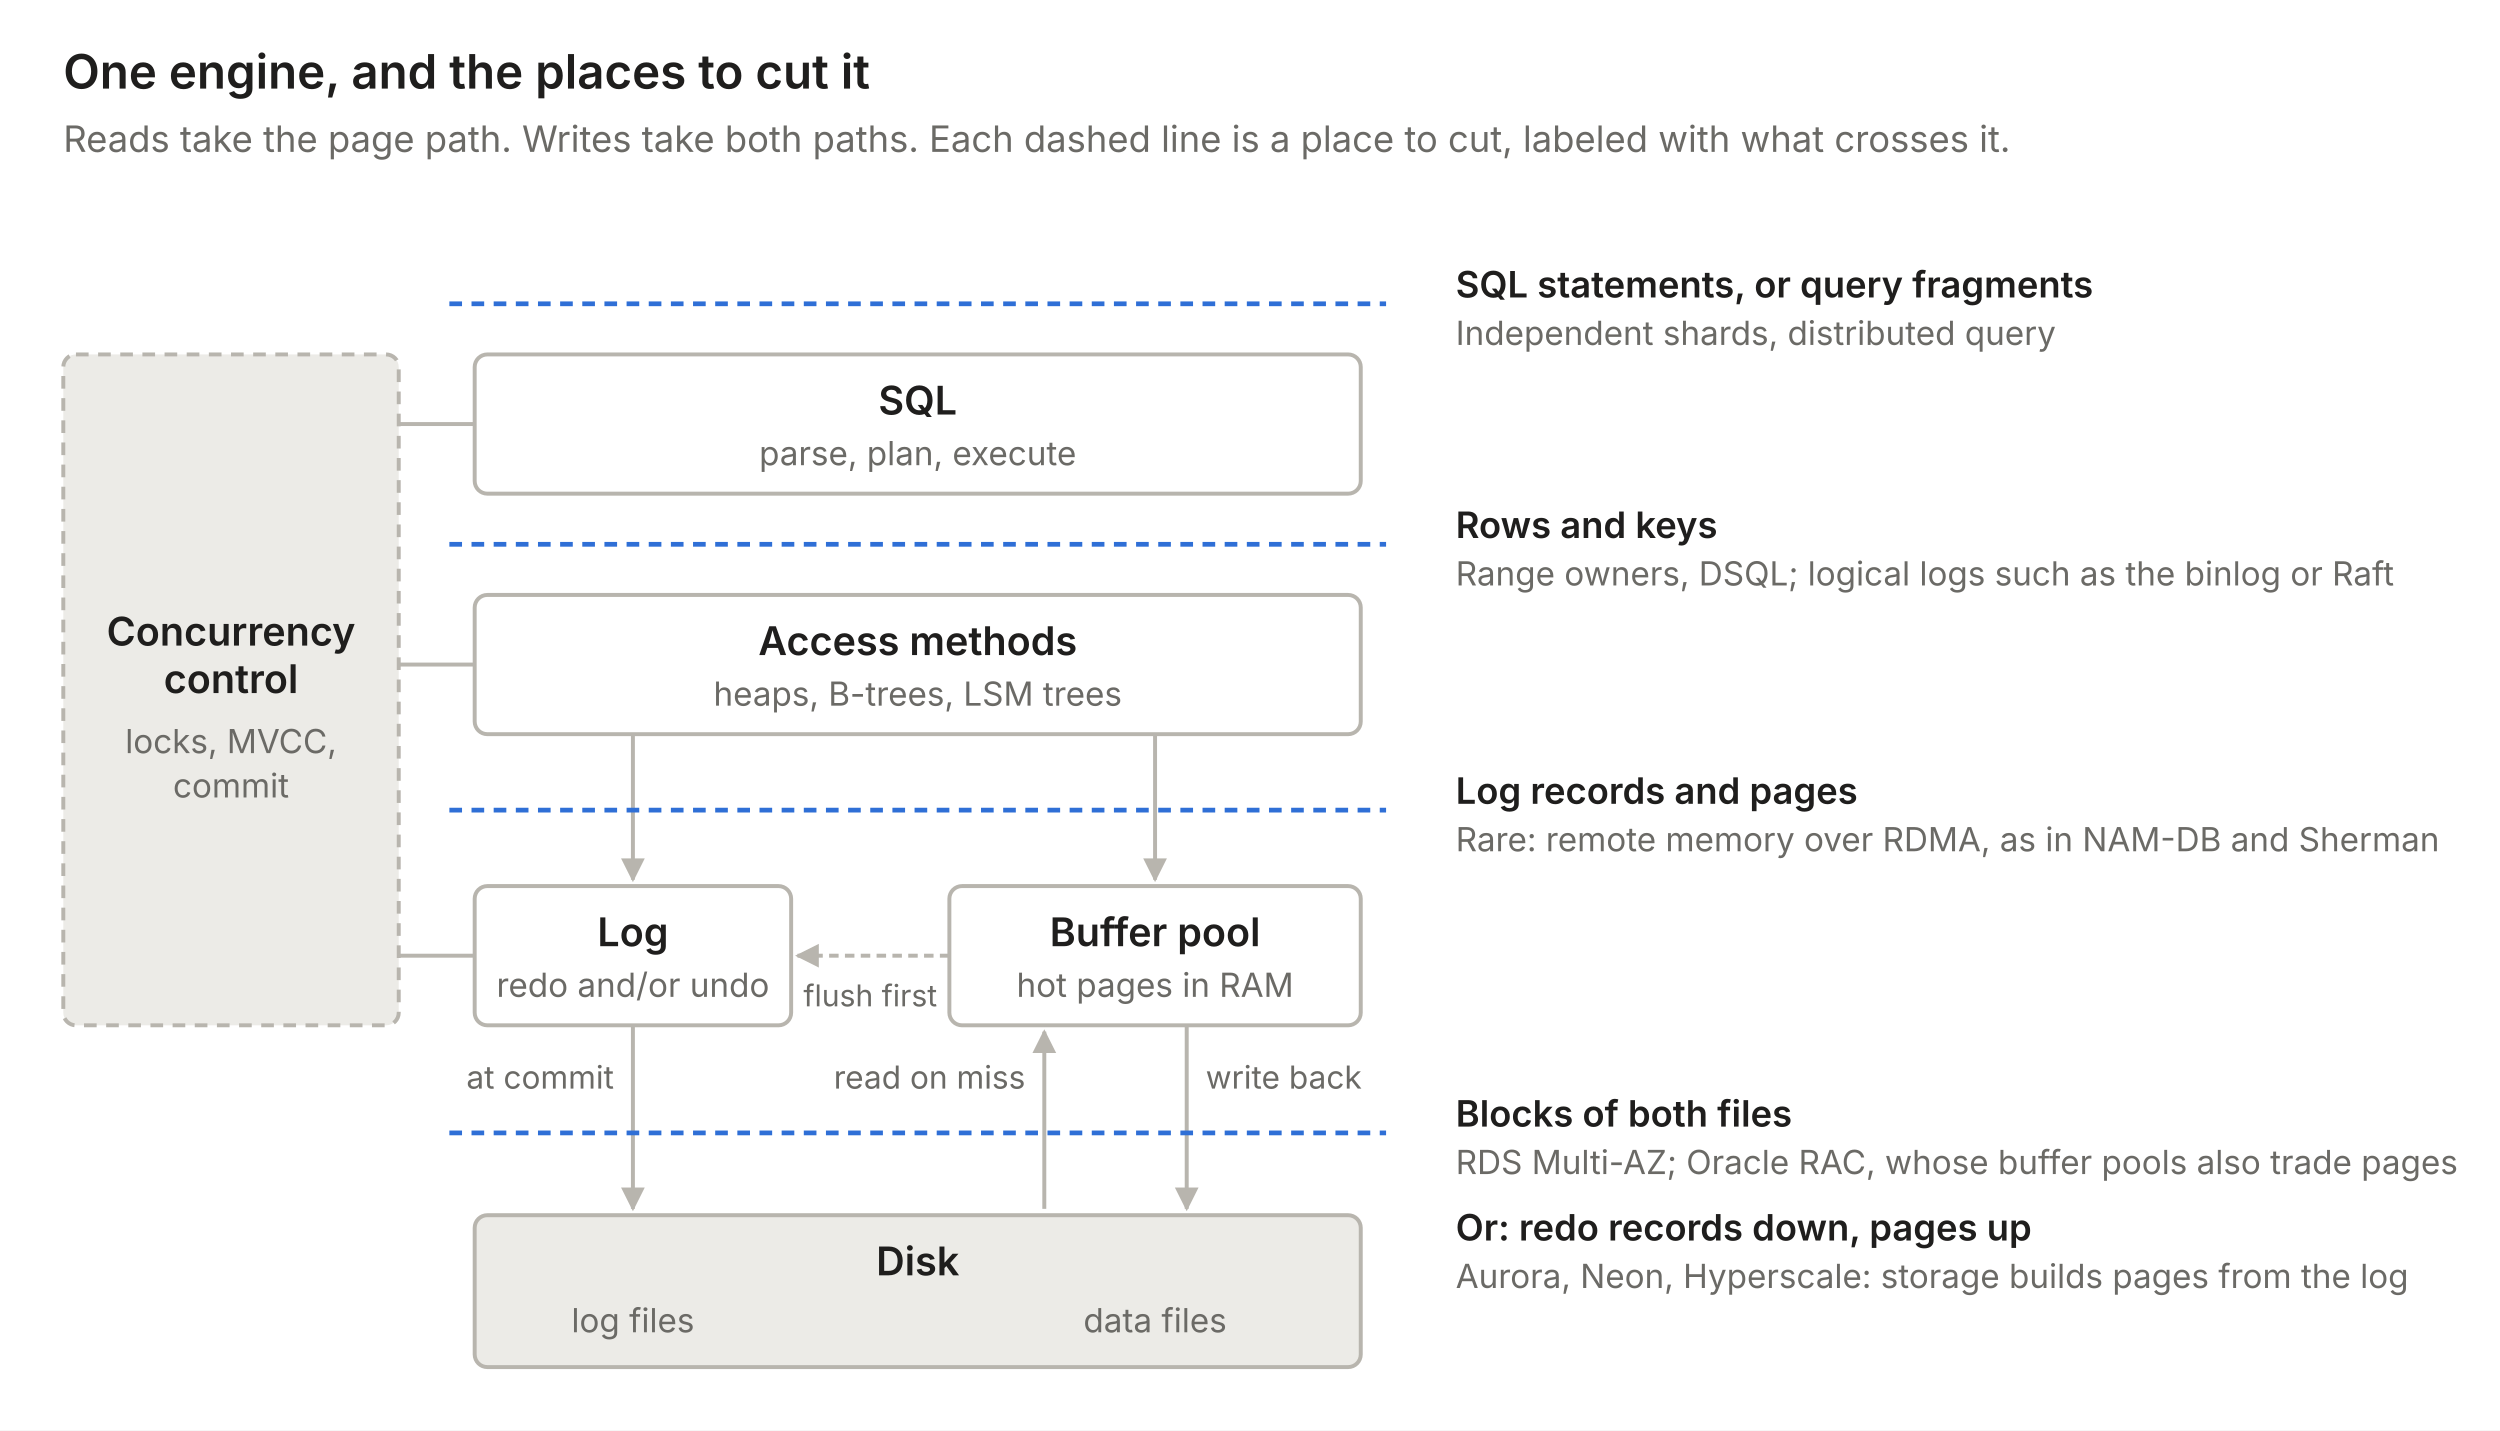
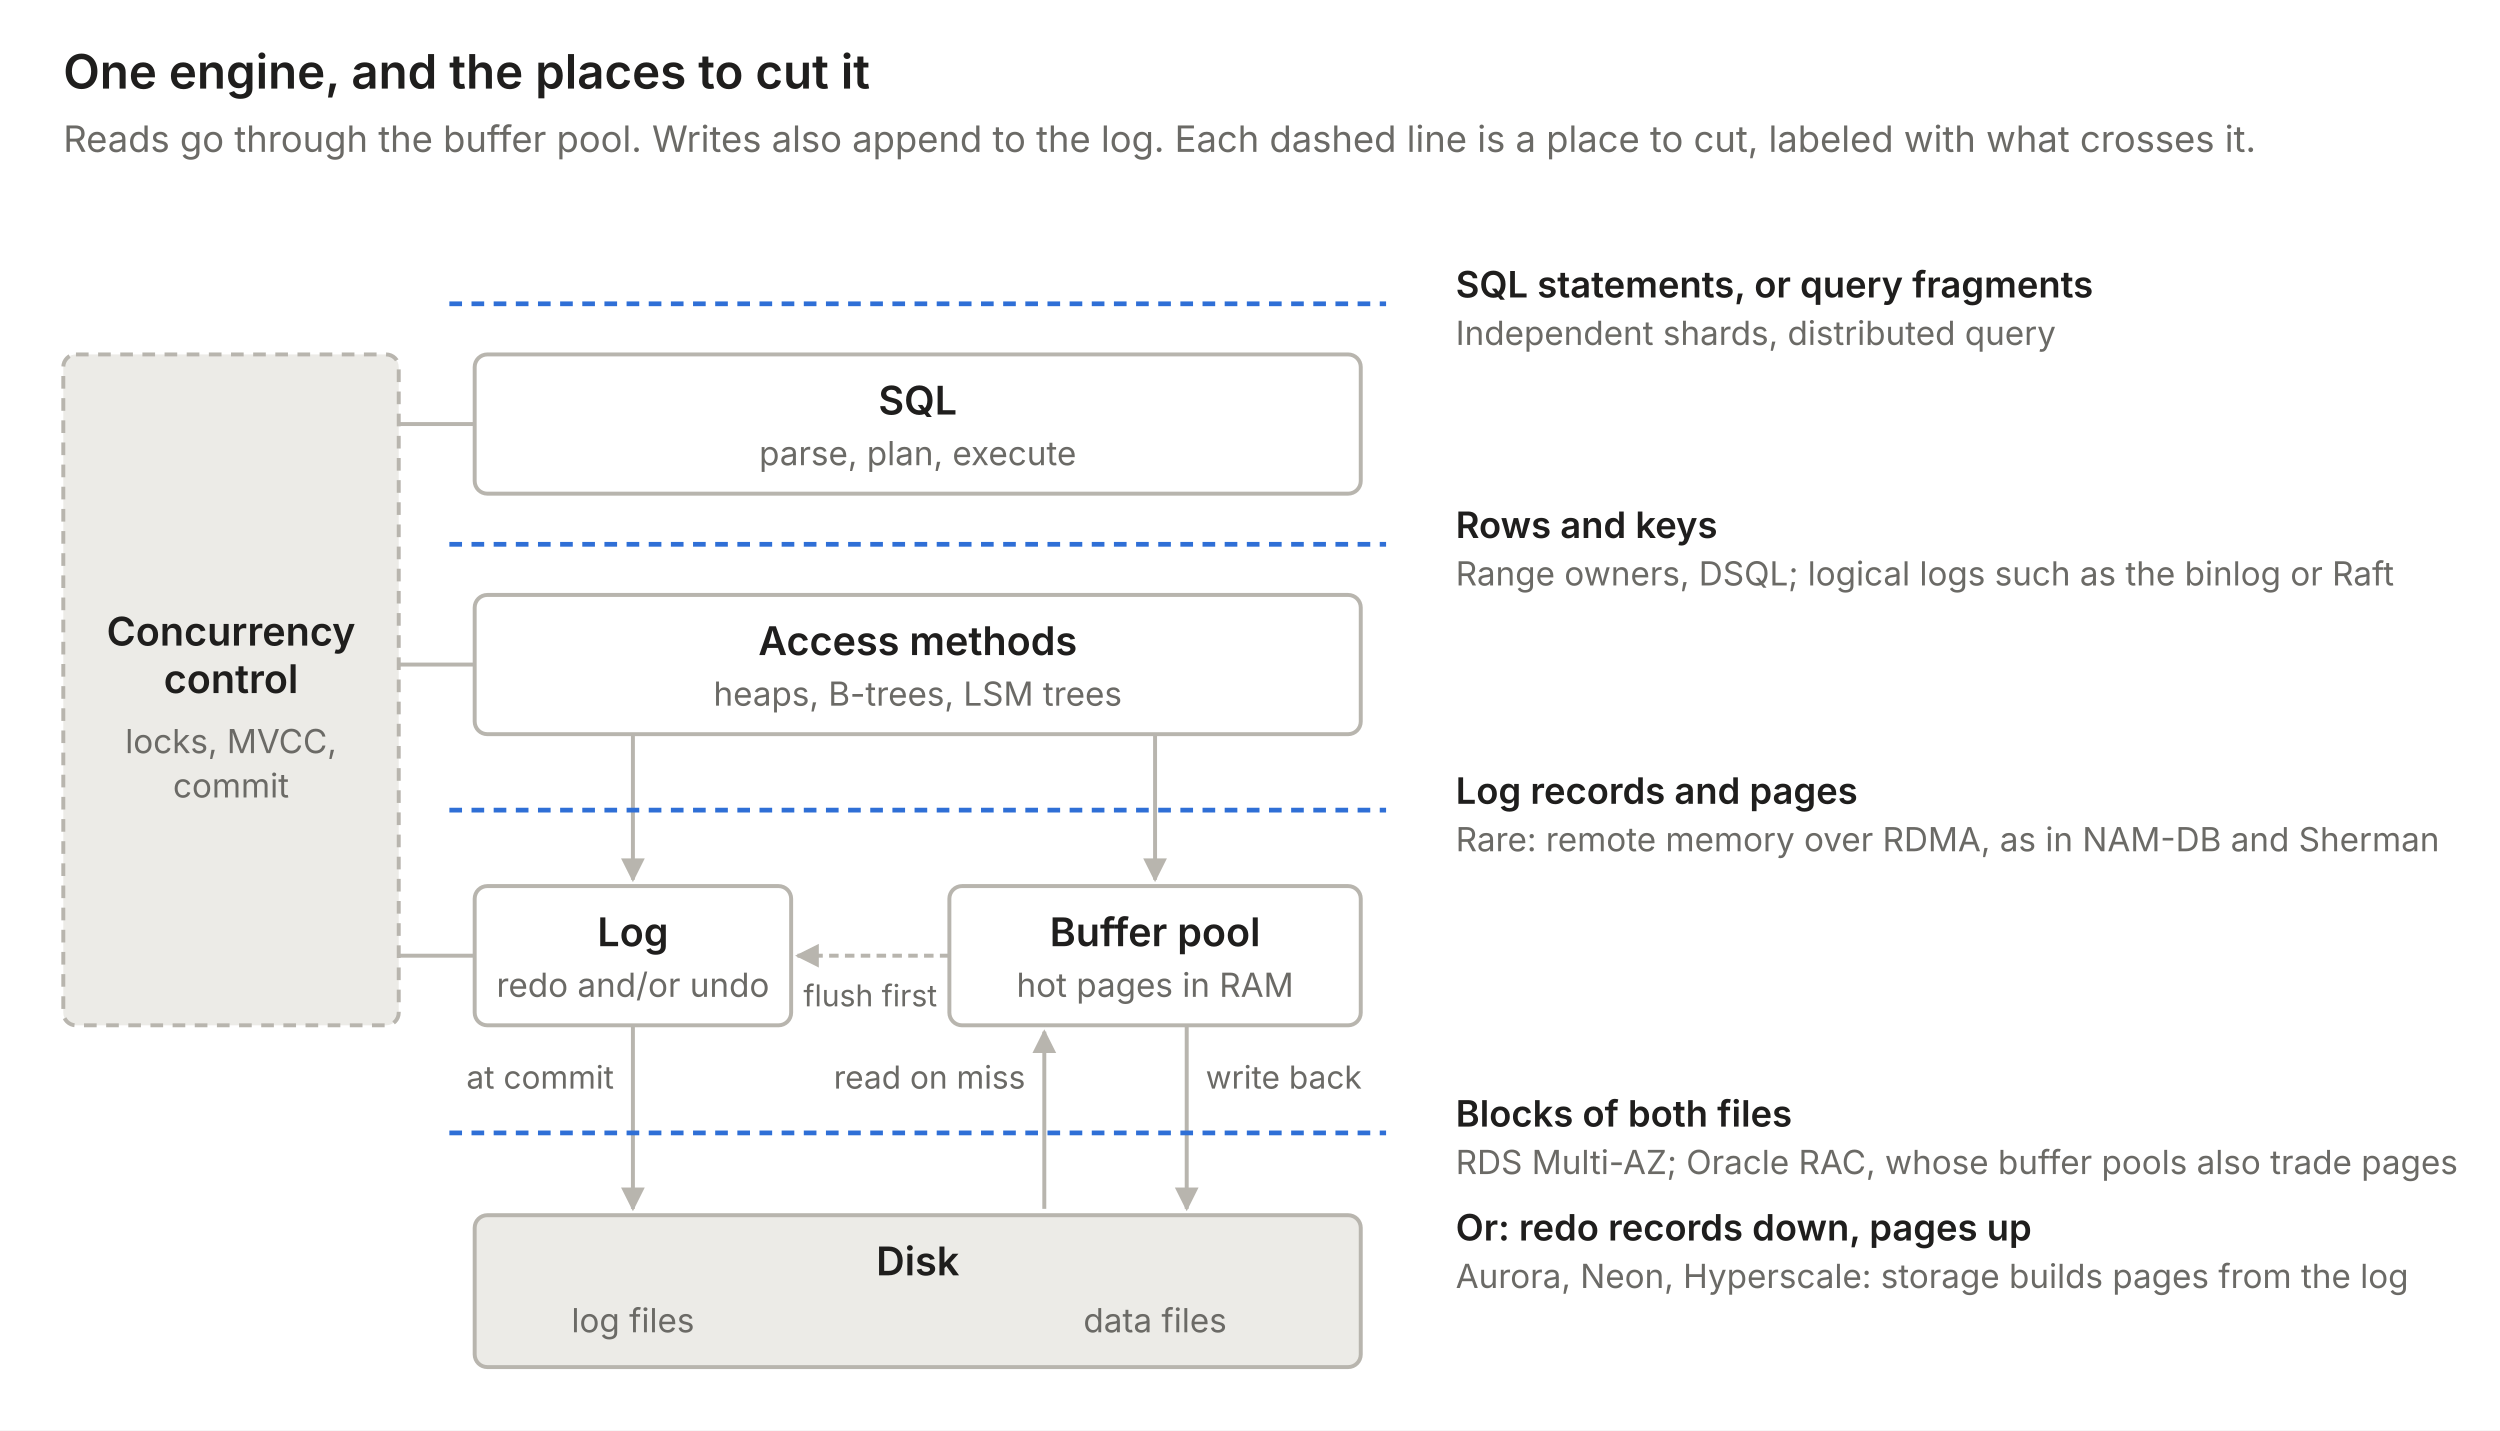
<svg xmlns="http://www.w3.org/2000/svg" width="790" height="452" font-family="Inter, 'Helvetica Neue', Arial, sans-serif" viewBox="0 0 790 452" role="img" aria-label="A database engine: SQL over access methods, which feed two side-by-side paths to disk: the log, holding redo and/or undo records, is flushed to log files at commit, and the buffer pool reads and writes data files. Concurrency control sits beside them and touches SQL, the access methods, and the log. Dashed lines mark the places to cut and what crosses each." font-size="13">
  <rect width="100%" height="100%" fill="#ffffff" />
  <defs>
    <marker id="es-arrow" viewBox="0 0 10 10" refX="9" refY="5" markerWidth="6" markerHeight="6" orient="auto-start-reverse">
      <path d="M0 0L10 5L0 10z" fill="#b8b5ae" />
    </marker>
  </defs>
  <text x="20" y="28" text-anchor="start" font-size="15" font-weight="600" fill="#1f1e1d">One engine, and the places to cut it</text>
-   <text x="20" y="48" text-anchor="start" font-size="11.5" font-weight="400" fill="#6b6a66">Reads take the page path. Writes take both paths. Each dashed line is a place to cut, labeled with what crosses it.</text>
+   <text x="20" y="48" text-anchor="start" font-size="11.5" font-weight="400" fill="#6b6a66">Reads go through the buffer pool. Writes also append to the log. Each dashed line is a place to cut, labeled with what crosses it.</text>
  <rect x="150" y="112" width="280" height="44" rx="4" fill="#ffffff" stroke="#b8b5ae" stroke-width="1.25" />
  <text x="290.0" y="131" text-anchor="middle" font-size="12.5" font-weight="600" fill="#1f1e1d">SQL</text>
  <text x="290.0" y="147" text-anchor="middle" font-size="10.5" font-weight="400" fill="#6b6a66">parse, plan, execute</text>
  <rect x="150" y="188" width="280" height="44" rx="4" fill="#ffffff" stroke="#b8b5ae" stroke-width="1.25" />
  <text x="290.0" y="207" text-anchor="middle" font-size="12.5" font-weight="600" fill="#1f1e1d">Access methods</text>
  <text x="290.0" y="223" text-anchor="middle" font-size="10.5" font-weight="400" fill="#6b6a66">heaps, B-trees, LSM trees</text>
  <rect x="150" y="280" width="100" height="44" rx="4" fill="#ffffff" stroke="#b8b5ae" stroke-width="1.25" />
  <text x="200.0" y="299" text-anchor="middle" font-size="12.5" font-weight="600" fill="#1f1e1d">Log</text>
  <text x="200.0" y="315" text-anchor="middle" font-size="10.5" font-weight="400" fill="#6b6a66">redo and/or undo</text>
  <rect x="300" y="280" width="130" height="44" rx="4" fill="#ffffff" stroke="#b8b5ae" stroke-width="1.25" />
  <text x="365.0" y="299" text-anchor="middle" font-size="12.5" font-weight="600" fill="#1f1e1d">Buffer pool</text>
  <text x="365.0" y="315" text-anchor="middle" font-size="10.5" font-weight="400" fill="#6b6a66">hot pages in RAM</text>
  <rect x="150" y="384" width="280" height="48" rx="4" fill="#ecebe7" stroke="#b8b5ae" stroke-width="1.25" />
  <text x="290" y="403" text-anchor="middle" font-size="12.5" font-weight="600" fill="#1f1e1d">Disk</text>
  <text x="200" y="421" text-anchor="middle" font-size="10.5" font-weight="400" fill="#6b6a66">log files</text>
  <text x="365" y="421" text-anchor="middle" font-size="10.5" font-weight="400" fill="#6b6a66">data files</text>
  <line x1="200" y1="232" x2="200" y2="278" stroke="#b8b5ae" stroke-width="1.25" marker-end="url(#es-arrow)" />
  <line x1="365" y1="232" x2="365" y2="278" stroke="#b8b5ae" stroke-width="1.25" marker-end="url(#es-arrow)" />
  <line x1="300" y1="302" x2="252" y2="302" stroke="#b8b5ae" stroke-width="1.25" marker-end="url(#es-arrow)" stroke-dasharray="3 2" />
  <text x="275" y="318" text-anchor="middle" font-size="9.5" font-weight="400" fill="#6b6a66">flush first</text>
  <line x1="200" y1="324" x2="200" y2="382" stroke="#b8b5ae" stroke-width="1.25" marker-end="url(#es-arrow)" />
  <text x="194" y="344" text-anchor="end" font-size="10" font-weight="400" fill="#6b6a66">at commit</text>
  <line x1="330" y1="382" x2="330" y2="326" stroke="#b8b5ae" stroke-width="1.25" marker-end="url(#es-arrow)" />
  <text x="324" y="344" text-anchor="end" font-size="10" font-weight="400" fill="#6b6a66">read on miss</text>
  <line x1="375" y1="324" x2="375" y2="382" stroke="#b8b5ae" stroke-width="1.25" marker-end="url(#es-arrow)" />
  <text x="381" y="344" text-anchor="start" font-size="10" font-weight="400" fill="#6b6a66">write back</text>
  <rect x="20" y="112" width="106" height="212" rx="4" fill="#ecebe7" stroke="#b8b5ae" stroke-width="1.25" stroke-dasharray="4 3" />
  <text x="73" y="204" text-anchor="middle" font-size="12.5" font-weight="600" fill="#1f1e1d">Concurrency</text>
  <text x="73" y="219" text-anchor="middle" font-size="12.5" font-weight="600" fill="#1f1e1d">control</text>
  <text x="73" y="238" text-anchor="middle" font-size="10.5" font-weight="400" fill="#6b6a66">locks, MVCC,</text>
  <text x="73" y="252" text-anchor="middle" font-size="10.5" font-weight="400" fill="#6b6a66">commit</text>
  <line x1="126" y1="134" x2="150" y2="134" stroke="#b8b5ae" stroke-width="1.25" />
  <line x1="126" y1="210" x2="150" y2="210" stroke="#b8b5ae" stroke-width="1.25" />
  <line x1="126" y1="302" x2="150" y2="302" stroke="#b8b5ae" stroke-width="1.25" />
  <line x1="142" y1="96" x2="438" y2="96" stroke="#2f6fd6" stroke-width="1.5" stroke-dasharray="4 3" />
  <text x="460" y="94" text-anchor="start" font-size="11.5" font-weight="600" fill="#1f1e1d">SQL statements, or query fragments</text>
  <text x="460" y="109" text-anchor="start" font-size="10.5" font-weight="400" fill="#6b6a66">Independent shards, distributed query</text>
  <line x1="142" y1="172" x2="438" y2="172" stroke="#2f6fd6" stroke-width="1.5" stroke-dasharray="4 3" />
  <text x="460" y="170" text-anchor="start" font-size="11.5" font-weight="600" fill="#1f1e1d">Rows and keys</text>
  <text x="460" y="185" text-anchor="start" font-size="10.5" font-weight="400" fill="#6b6a66">Range owners, DSQL; logical logs such as the binlog or Raft</text>
  <line x1="142" y1="256" x2="438" y2="256" stroke="#2f6fd6" stroke-width="1.5" stroke-dasharray="4 3" />
  <text x="460" y="254" text-anchor="start" font-size="11.5" font-weight="600" fill="#1f1e1d">Log records and pages</text>
  <text x="460" y="269" text-anchor="start" font-size="10.5" font-weight="400" fill="#6b6a66">Rare: remote memory over RDMA, as in NAM-DB and Sherman</text>
  <line x1="142" y1="358" x2="438" y2="358" stroke="#2f6fd6" stroke-width="1.5" stroke-dasharray="4 3" />
  <text x="460" y="356" text-anchor="start" font-size="11.5" font-weight="600" fill="#1f1e1d">Blocks of both files</text>
  <text x="460" y="371" text-anchor="start" font-size="10.5" font-weight="400" fill="#6b6a66">RDS Multi-AZ; Oracle RAC, whose buffer pools also trade pages</text>
  <text x="460" y="392" text-anchor="start" font-size="11.5" font-weight="600" fill="#1f1e1d">Or: redo records down, pages up</text>
  <text x="460" y="407" text-anchor="start" font-size="10.5" font-weight="400" fill="#6b6a66">Aurora, Neon, Hyperscale: storage builds pages from the log</text>
</svg>
